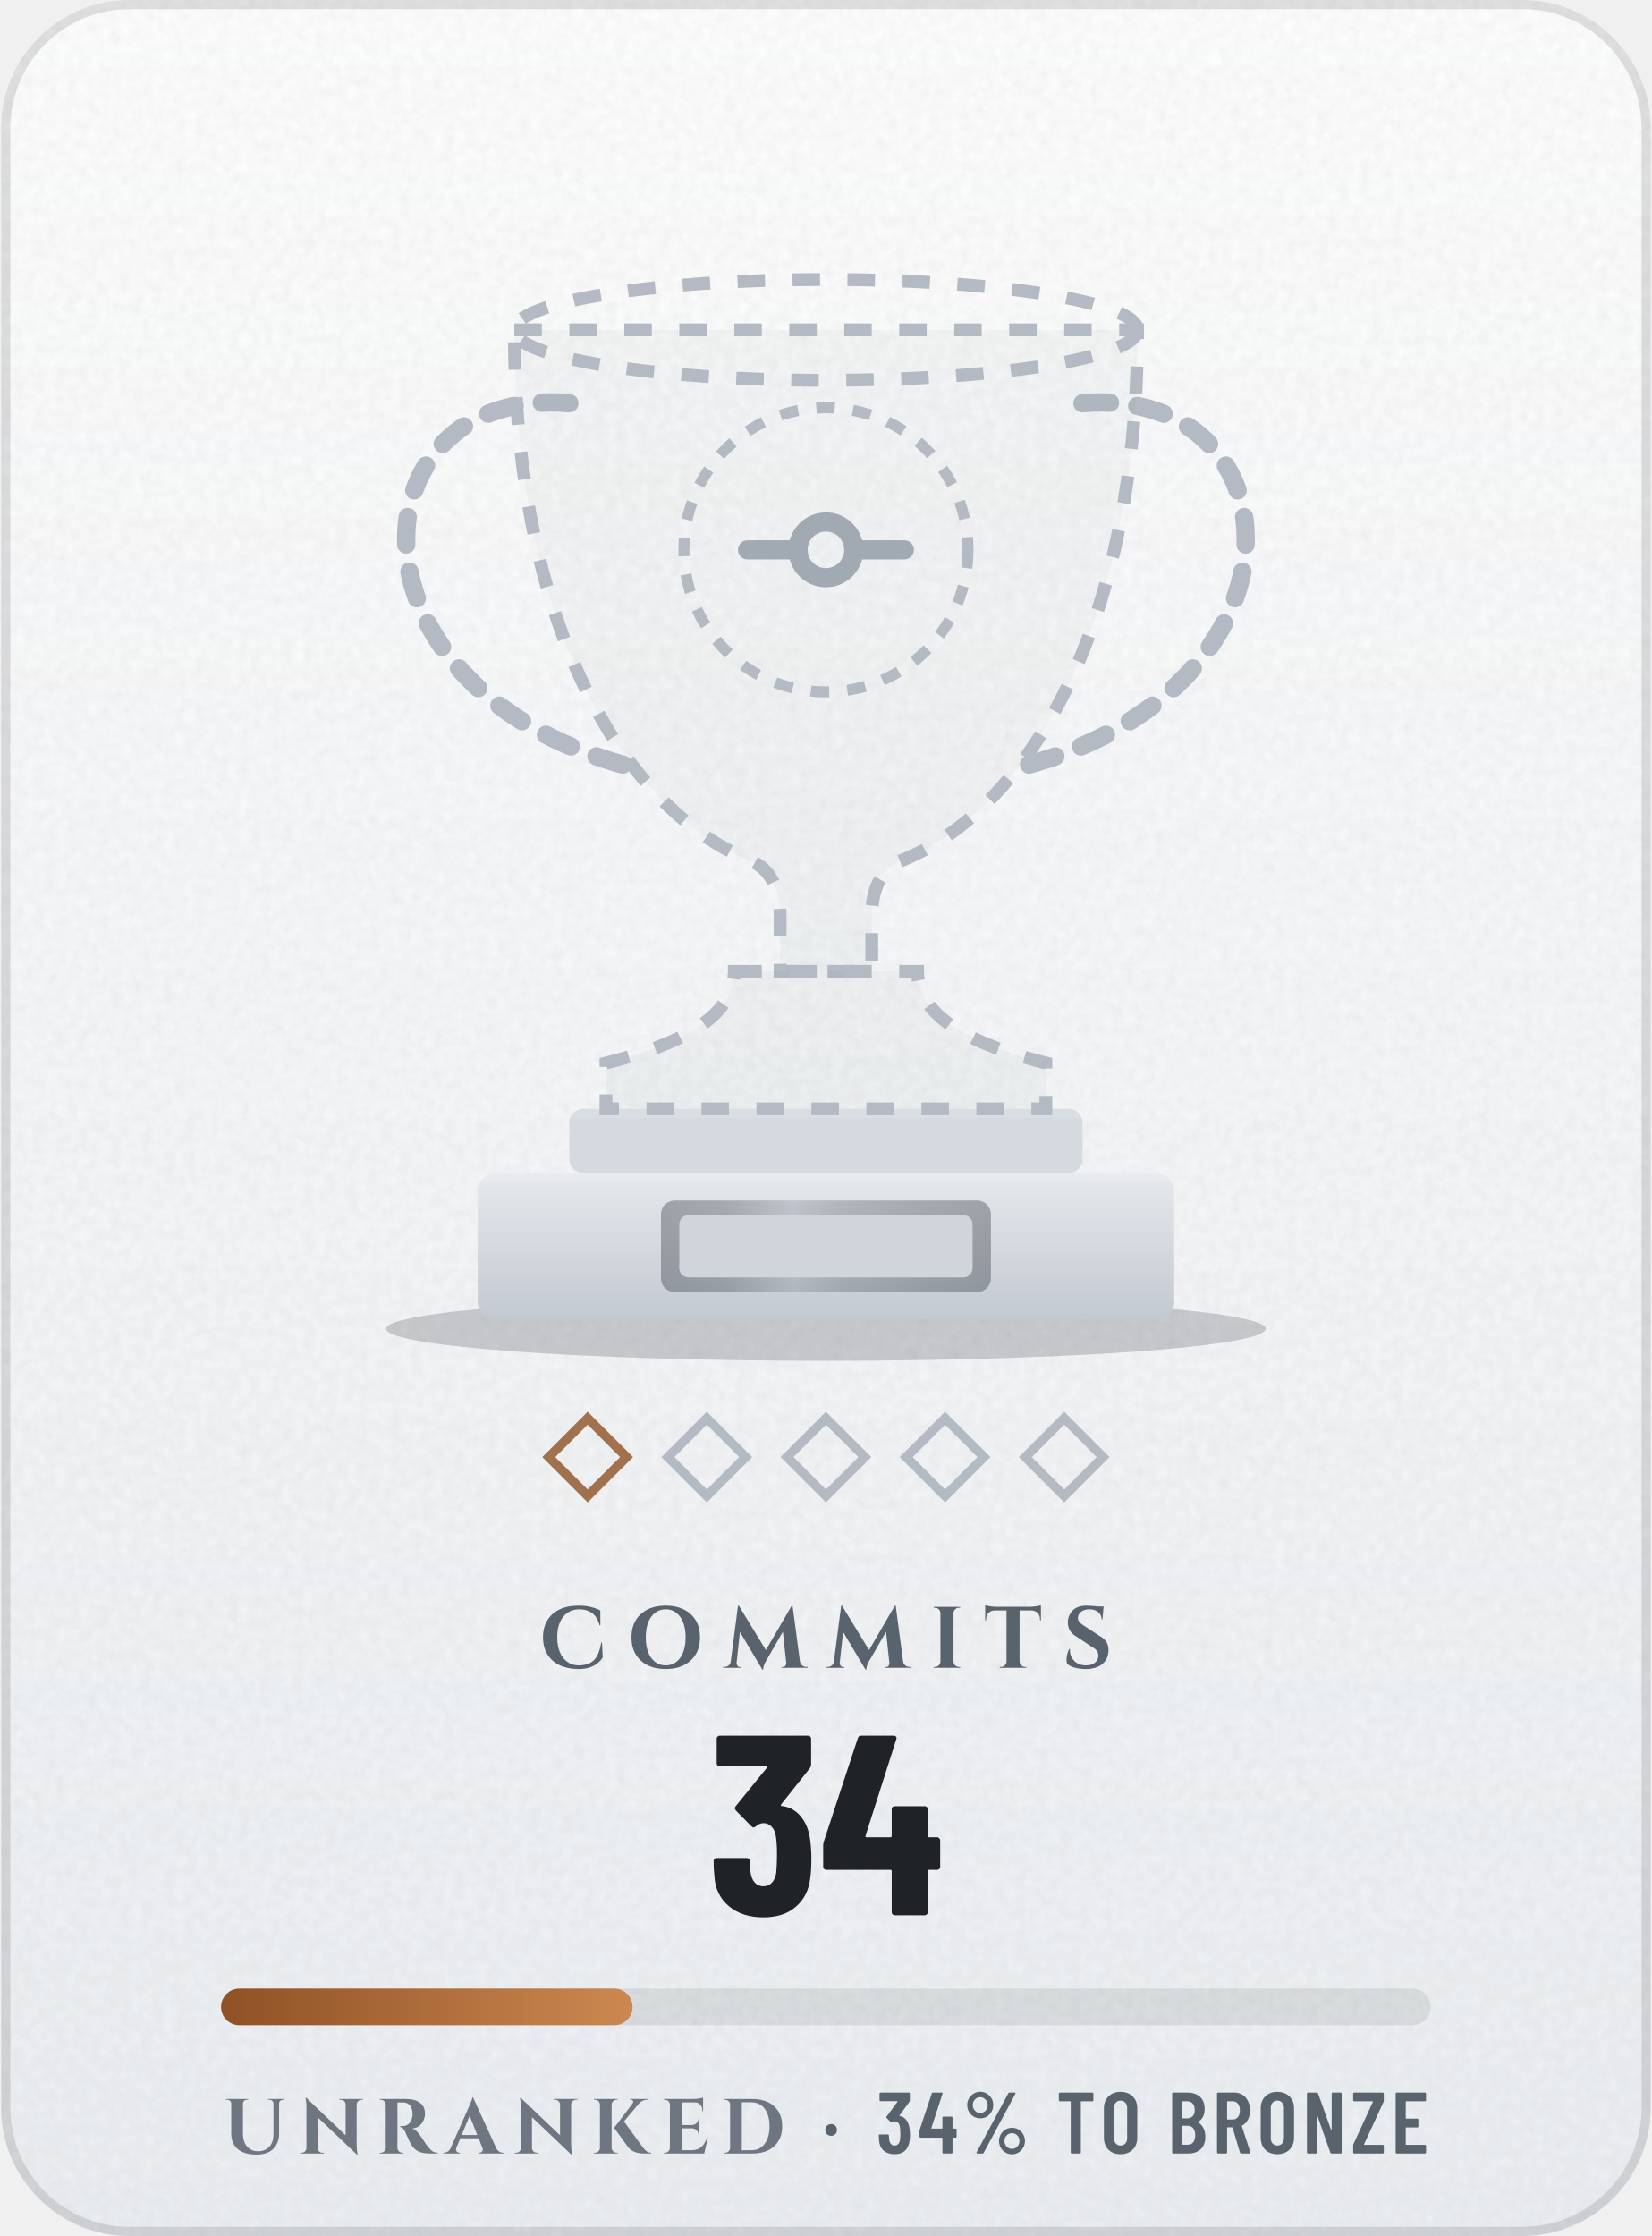
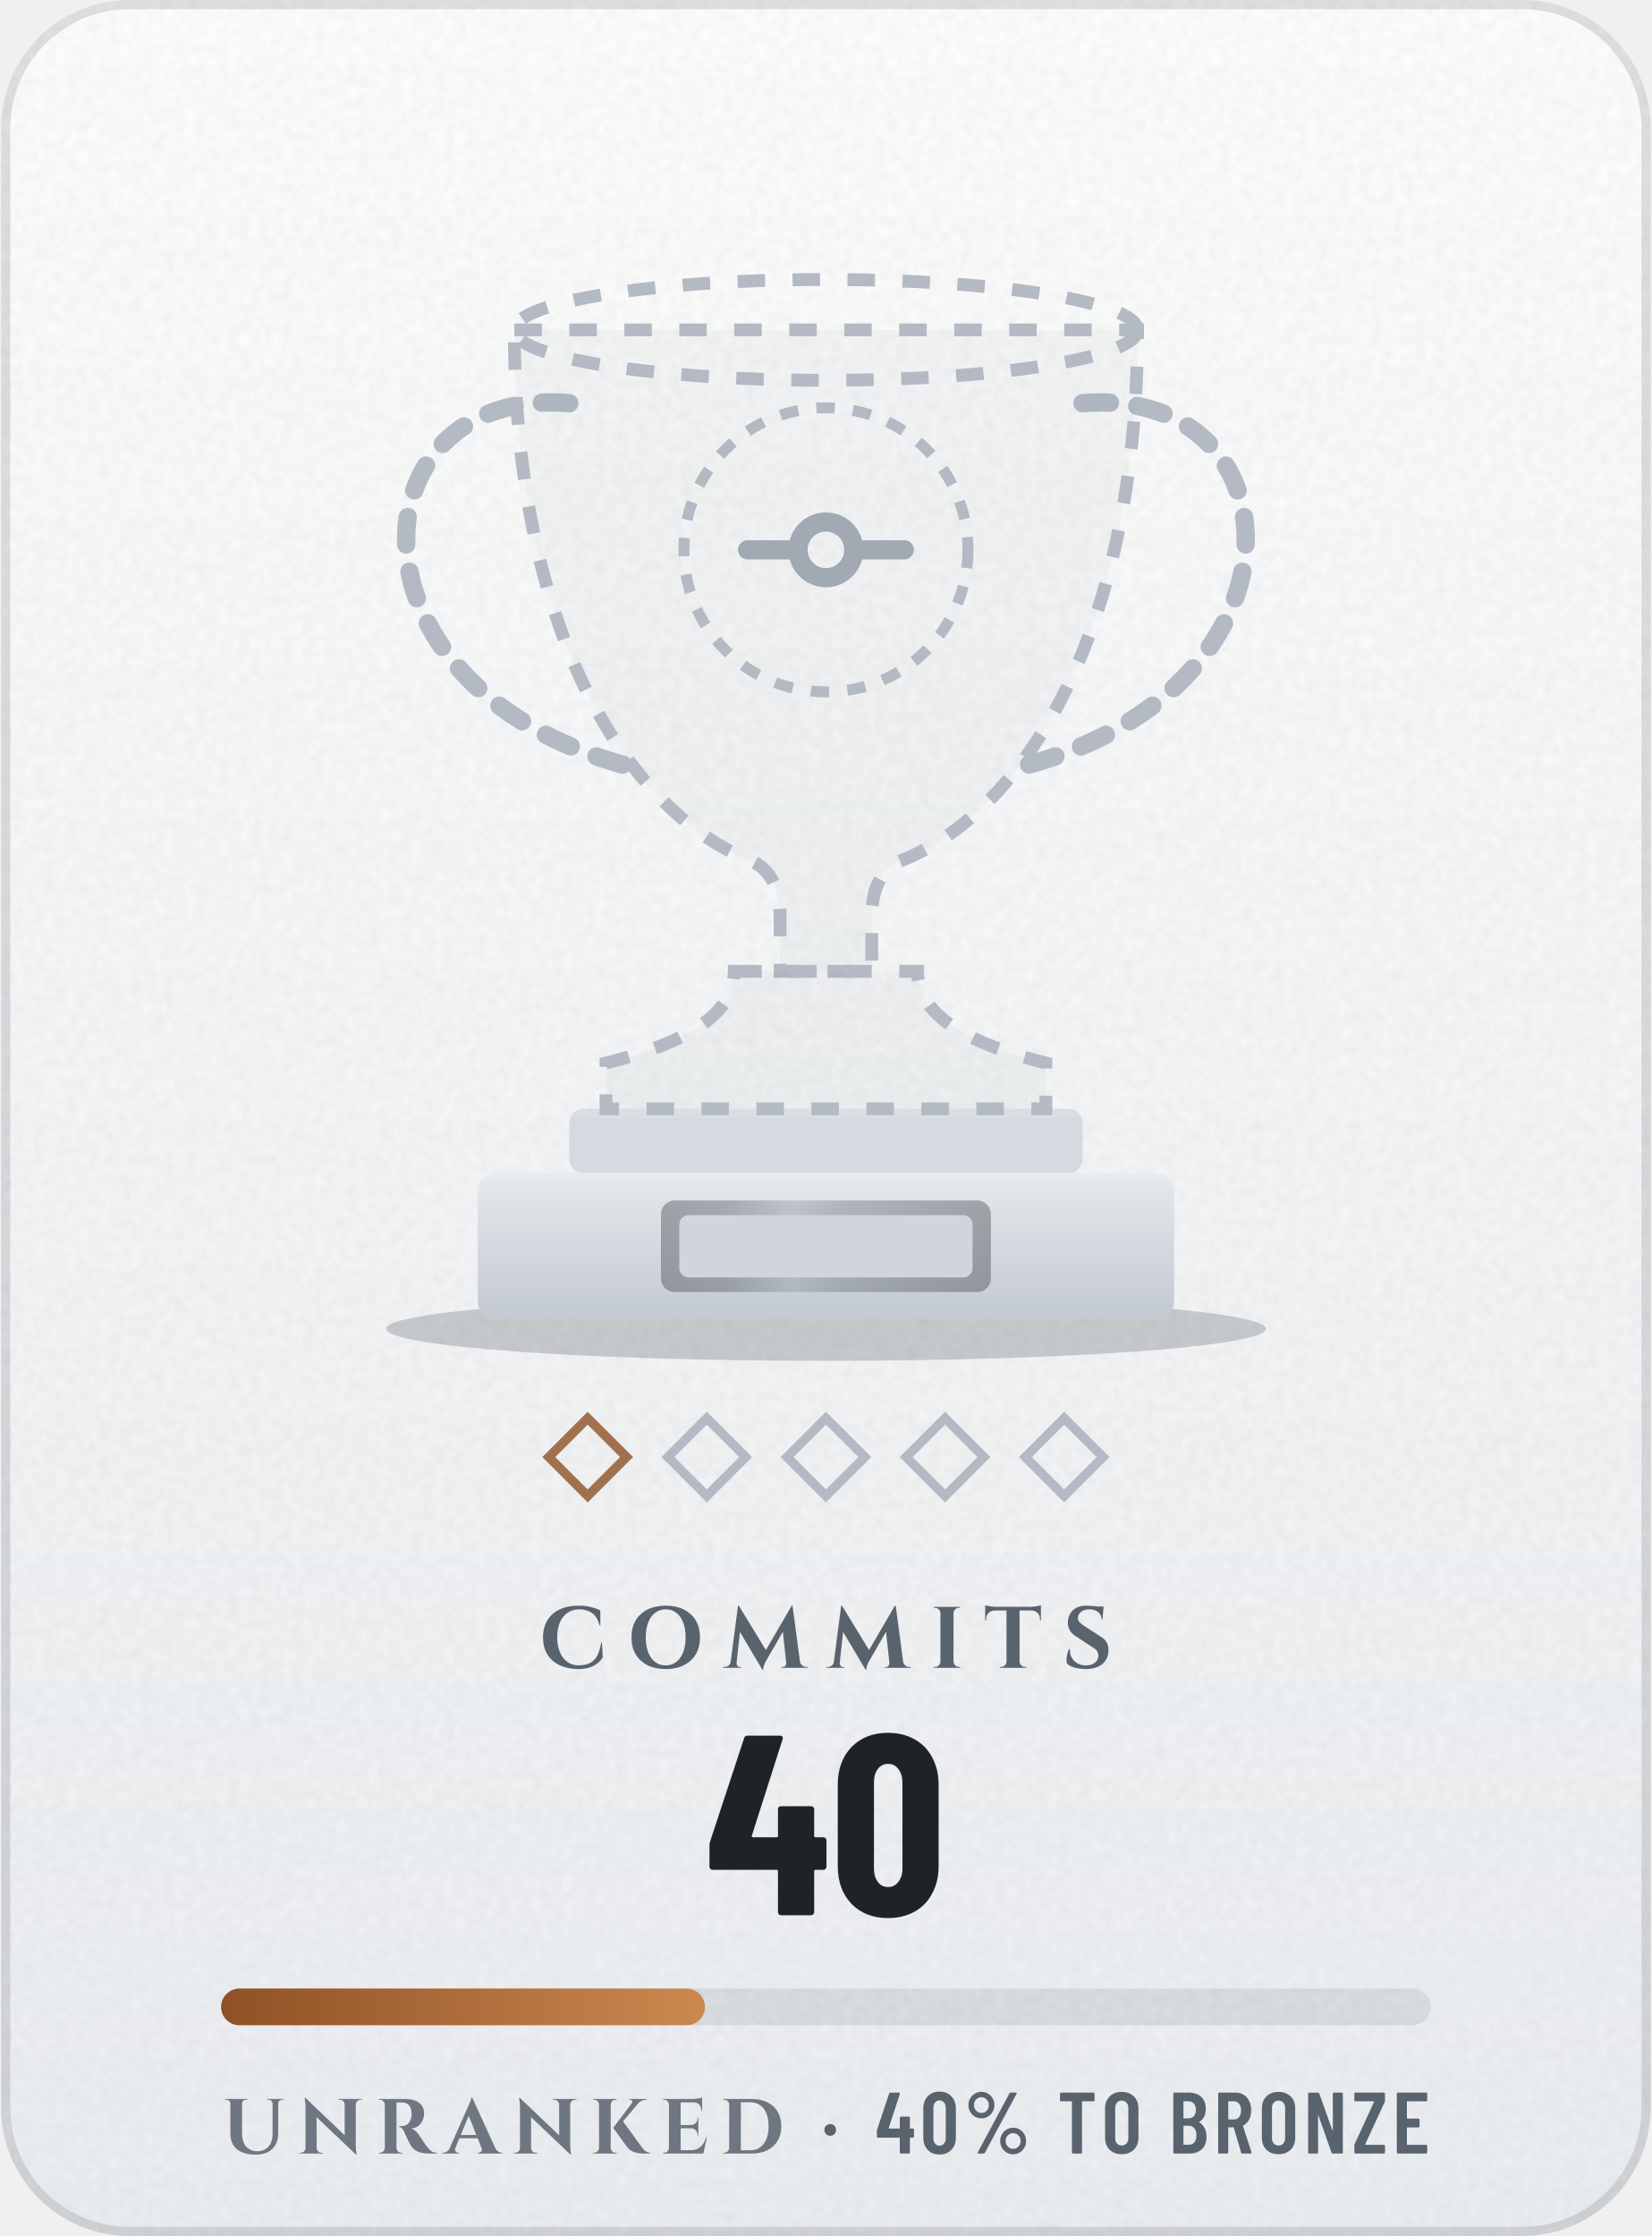
- <svg xmlns="http://www.w3.org/2000/svg" width="164" height="222" viewBox="0 0 180 244" role="img" aria-label="Commits trophy: Unranked, 34, 34% to Bronze">
+ <svg xmlns="http://www.w3.org/2000/svg" width="164" height="222" viewBox="0 0 180 244" role="img" aria-label="Commits trophy: Unranked, 40, 40% to Bronze">
  <defs>
    <linearGradient id="bg" x1="0" y1="0" x2="0" y2="1">
      <stop offset="0" stop-color="#FFFFFF" />
      <stop offset="1" stop-color="#EDF0F3" />
    </linearGradient>
    <clipPath id="card">
      <rect width="180" height="244" rx="14" />
    </clipPath>
    <filter id="grain" x="0" y="0" width="100%" height="100%">
      <feTurbulence type="fractalNoise" baseFrequency=".85" numOctaves="2" stitchTiles="stitch" />
      <feColorMatrix values="0 0 0 0 0 0 0 0 0 0 0 0 0 0 0 0 0 0 .05 0" />
    </filter>
    <radialGradient id="glow" cx=".5" cy=".5" r=".5">
      <stop offset="0" stop-color="#5A626D" stop-opacity="0" />
      <stop offset="1" stop-color="#5A626D" stop-opacity="0" />
    </radialGradient>
    <linearGradient id="mh" x1="0" y1="0" x2="1" y2="0">
      <stop offset="0" stop-color="#252A32" />
      <stop offset="0.2" stop-color="#3A414B" />
      <stop offset="0.4" stop-color="#838B96" />
      <stop offset="0.54" stop-color="#5A626D" />
      <stop offset="0.78" stop-color="#3A414B" />
      <stop offset="1" stop-color="#252A32" />
    </linearGradient>
    <linearGradient id="md" x1="0" y1="0" x2="1" y2="1">
      <stop offset="0" stop-color="#252A32" />
      <stop offset="0.2" stop-color="#3A414B" />
      <stop offset="0.4" stop-color="#838B96" />
      <stop offset="0.54" stop-color="#5A626D" />
      <stop offset="0.78" stop-color="#3A414B" />
      <stop offset="1" stop-color="#252A32" />
    </linearGradient>
    <linearGradient id="mdr" x1="1" y1="1" x2="0" y2="0">
      <stop offset="0" stop-color="#252A32" />
      <stop offset="0.2" stop-color="#3A414B" />
      <stop offset="0.4" stop-color="#838B96" />
      <stop offset="0.54" stop-color="#5A626D" />
      <stop offset="0.78" stop-color="#3A414B" />
      <stop offset="1" stop-color="#252A32" />
    </linearGradient>
    <linearGradient id="dia" x1="0" y1="0" x2="1" y2="0">
      <stop offset="0" stop-color="#2F7DD1" />
      <stop offset=".5" stop-color="#7B61E0" />
      <stop offset="1" stop-color="#C2449A" />
    </linearGradient>
    <linearGradient id="pb" x1="0" y1="0" x2="1" y2="0">
      <stop offset="0" stop-color="#8F5125" />
      <stop offset="1" stop-color="#CC8850" />
    </linearGradient>
    <linearGradient id="shg" x1="0" y1="0" x2="1" y2="0">
      <stop offset="0" stop-color="#FFFFFF" stop-opacity="0" />
      <stop offset=".5" stop-color="#FFFFFF" stop-opacity=".6" />
      <stop offset="1" stop-color="#FFFFFF" stop-opacity="0" />
    </linearGradient>
    <linearGradient id="mu" gradientUnits="userSpaceOnUse" x1="38" y1="0" x2="142" y2="0">
      <stop offset="0" stop-color="#252A32" />
      <stop offset="0.2" stop-color="#3A414B" />
      <stop offset="0.4" stop-color="#838B96" />
      <stop offset="0.54" stop-color="#5A626D" />
      <stop offset="0.78" stop-color="#3A414B" />
      <stop offset="1" stop-color="#252A32" />
    </linearGradient>
    <linearGradient id="cone" x1="0" y1="0" x2="0" y2="1">
      <stop offset="0" stop-color="#FFFFFF" stop-opacity="0" />
      <stop offset="1" stop-color="#FFFFFF" stop-opacity="0" />
    </linearGradient>
    <linearGradient id="rim" x1="0" y1="0" x2="0" y2="1">
      <stop offset="0" stop-color="#181B20" />
      <stop offset="1" stop-color="#3A414B" />
    </linearGradient>
    <linearGradient id="pl" x1="0" y1="0" x2="0" y2="1">
      <stop offset="0" stop-color="#E6E9ED" />
      <stop offset="1" stop-color="#C3C9D1" />
    </linearGradient>
    <radialGradient id="en" cx=".4" cy=".35" r=".75">
      <stop offset="0" stop-color="#60C898" />
      <stop offset=".6" stop-color="#2BB675" />
      <stop offset="1" stop-color="#135235" />
    </radialGradient>
    <clipPath id="cup">
      <path d="M56 36H124C124 70 111 89 98 94C96 95 95 97 95 100V106H85V100C85 97 84 95 82 94C69 89 56 70 56 36Z" />
      <path d="M80 106H100C100 111 106 114 114 116V121H66V116C74 114 80 111 80 106Z" />
    </clipPath>
  </defs>
  <g clip-path="url(#card)">
    <rect width="180" height="244" fill="url(#bg)" />
    <rect width="180" height="244" filter="url(#grain)" />
  </g>
  <rect x=".5" y=".5" width="179" height="243" rx="13.5" fill="none" stroke="#1F2328" stroke-opacity=".13" />
  <circle cx="90" cy="72" r="64" fill="url(#glow)" />
  <ellipse cx="90" cy="145" rx="48" ry="3.5" fill="#1F2328" fill-opacity=".2" />
  <rect x="62" y="121" width="56" height="7" rx="1.5" fill="#D5DAE0" />
  <rect x="62" y="121" width="56" height="1" fill="#FFFFFF" fill-opacity=".1" />
  <rect x="52" y="128" width="76" height="16" rx="2" fill="url(#pl)" />
  <rect x="52" y="128" width="76" height="1" fill="#FFFFFF" fill-opacity=".12" />
  <rect x="72" y="131" width="36" height="10" rx="1.5" fill="url(#mh)" opacity="0.35" />
  <rect x="74" y="132.6" width="32" height="6.8" rx="1" fill="#D0D5DB" />
  <path d="M62 44C38 42 36 76 70 84M118 44C142 42 144 76 110 84" fill="none" stroke="#B3BAC3" stroke-width="2" stroke-dasharray="3 3" stroke-linecap="round" />
  <path d="M56 36H124C124 70 111 89 98 94C96 95 95 97 95 100V106H85V100C85 97 84 95 82 94C69 89 56 70 56 36Z" fill="#1F2328" fill-opacity=".03" stroke="#B3BAC3" stroke-width="1.4" stroke-dasharray="3 3" />
  <path d="M80 106H100C100 111 106 114 114 116V121H66V116C74 114 80 111 80 106Z" fill="#1F2328" fill-opacity=".03" stroke="#B3BAC3" stroke-width="1.4" stroke-dasharray="3 3" />
  <ellipse cx="90" cy="36" rx="34" ry="5.5" fill="none" stroke="#B3BAC3" stroke-width="1.4" stroke-dasharray="3 3" />
  <circle cx="90" cy="60" r="15.5" fill="none" stroke="#B3BAC3" stroke-width="1.2" stroke-dasharray="2 2" />
  <g transform="translate(78.6 48.6) scale(0.95)" fill="none" stroke="#A1A9B3" stroke-width="2.2" stroke-linecap="round" stroke-linejoin="round">
    <circle cx="12" cy="12" r="3.2" />
    <path d="M3 12h5.8M15.2 12H21" />
  </g>
  <rect x="-3" y="-3" width="6" height="6" transform="translate(64 159) rotate(45)" fill="none" stroke="#8F5125" stroke-opacity=".8" />
  <rect x="-3" y="-3" width="6" height="6" transform="translate(77 159) rotate(45)" fill="none" stroke="#B3BAC3" stroke-opacity="1" />
  <rect x="-3" y="-3" width="6" height="6" transform="translate(90 159) rotate(45)" fill="none" stroke="#B3BAC3" stroke-opacity="1" />
  <rect x="-3" y="-3" width="6" height="6" transform="translate(103 159) rotate(45)" fill="none" stroke="#B3BAC3" stroke-opacity="1" />
  <rect x="-3" y="-3" width="6" height="6" transform="translate(116 159) rotate(45)" fill="none" stroke="#B3BAC3" stroke-opacity="1" />
  <g transform="translate(58.7 182) scale(0.0095 -0.0095)" fill="#59636E">
    <use href="#s67" x="0" />
    <use href="#s79" x="1012" />
    <use href="#s77" x="2122" />
    <use href="#s77" x="3307" />
    <use href="#s73" x="4491" />
    <use href="#s84" x="5110" />
    <use href="#s83" x="6008" />
  </g>
-   <g transform="translate(77.1 209) scale(0.028 -0.028)" fill="#1F2328">
-     <use href="#n51" x="0" />
-     <use href="#n52" x="436" />
+   <g transform="translate(76.9 209) scale(0.028 -0.028)" fill="#1F2328">
+     <use href="#n52" x="0" />
+     <use href="#n48" x="484" />
  </g>
  <rect x="24" y="217" width="132" height="4" rx="2" fill="#1F2328" fill-opacity=".09" />
-   <rect x="24" y="217" width="44.9" height="4" rx="2" fill="url(#pb)" />
-   <g transform="translate(24.2 235) scale(0.0085 -0.0085)" fill="#6E7781">
+   <rect x="24" y="217" width="52.8" height="4" rx="2" fill="url(#pb)" />
+   <g transform="translate(24.1 235) scale(0.0085 -0.0085)" fill="#6E7781">
    <use href="#s85" x="0" />
    <use href="#s78" x="962" />
    <use href="#s82" x="1968" />
    <use href="#s65" x="2857" />
    <use href="#s78" x="3715" />
    <use href="#s75" x="4721" />
    <use href="#s69" x="5619" />
    <use href="#s68" x="6392" />
  </g>
-   <g transform="translate(89.6 235) scale(0.009 -0.009)" fill="#59636E">
+   <g transform="translate(89.5 235) scale(0.009 -0.009)" fill="#59636E">
    <use href="#m183" x="0" />
  </g>
-   <g transform="translate(95.5 235) scale(0.0095 -0.0095)" fill="#59636E">
-     <use href="#m51" x="0" />
-     <use href="#m52" x="479" />
-     <use href="#m37" x="990" />
-     <use href="#m84" x="2068" />
-     <use href="#m79" x="2572" />
-     <use href="#m66" x="3344" />
-     <use href="#m82" x="3859" />
-     <use href="#m79" x="4373" />
-     <use href="#m78" x="4892" />
-     <use href="#m90" x="5452" />
-     <use href="#m69" x="5911" />
+   <g transform="translate(95.4 235) scale(0.0095 -0.0095)" fill="#59636E">
+     <use href="#m52" x="0" />
+     <use href="#m48" x="512" />
+     <use href="#m37" x="1014" />
+     <use href="#m84" x="2092" />
+     <use href="#m79" x="2596" />
+     <use href="#m66" x="3368" />
+     <use href="#m82" x="3883" />
+     <use href="#m79" x="4397" />
+     <use href="#m78" x="4916" />
+     <use href="#m90" x="5476" />
+     <use href="#m69" x="5935" />
  </g>
  <defs>
    <path id="m37" d="M54 557Q54 598 74 633Q94 668 128 688Q163 709 204 709Q244 709 278 688Q313 668 333 633Q353 598 353 557Q353 515 333 480Q313 445 279 424Q245 404 204 404Q163 404 128 424Q94 445 74 480Q54 515 54 557ZM162 14 526 692Q530 700 541 700H599Q606 700 608 696Q610 692 607 686L243 8Q239 0 228 0H170Q163 0 161 4Q159 8 162 14ZM289 557Q289 594 264 620Q239 647 204 647Q168 647 143 621Q118 595 118 557Q118 519 143 492Q168 466 204 466Q240 466 264 492Q289 519 289 557ZM419 144Q419 185 439 220Q459 255 493 276Q527 296 568 296Q609 296 643 276Q677 255 697 220Q717 185 717 144Q717 102 697 67Q677 32 643 12Q609 -9 568 -9Q527 -9 493 12Q459 32 439 67Q419 102 419 144ZM654 144Q654 182 629 208Q604 234 568 234Q532 234 507 208Q482 182 482 144Q482 106 507 80Q532 53 568 53Q604 53 629 80Q654 106 654 144Z" />
-     <path id="m51" d="M387 218Q387 169 380 134Q368 66 326 29Q283 -8 210 -8Q134 -8 86 32Q38 73 32 143Q30 165 28 207Q28 219 40 219H132Q144 219 144 207Q146 173 148 156Q153 125 169 108Q185 92 210 92Q234 92 250 108Q266 123 271 152Q276 182 276 230Q276 281 269 315Q263 341 248 355Q233 369 210 369Q195 369 183 360Q177 356 174 356Q172 356 166 360L119 408Q115 412 115 417Q115 421 118 425L243 595Q245 597 244 599Q242 601 239 601H49Q44 601 40 604Q37 608 37 613V688Q37 693 40 696Q44 700 49 700H373Q378 700 382 696Q385 693 385 688V609Q385 602 380 594L266 438Q262 432 268 431Q309 426 338 392Q368 358 378 307Q387 267 387 218Z" />
+     <path id="m48" d="M38 183V517Q38 604 89 658Q140 711 224 711Q309 711 360 658Q412 604 412 517V183Q412 96 360 42Q309 -11 224 -11Q140 -11 89 42Q38 96 38 183ZM296 176V524Q296 563 276 586Q257 610 224 610Q192 610 173 586Q154 563 154 524V176Q154 137 173 114Q192 90 224 90Q257 90 276 114Q296 137 296 176Z" />
    <path id="m52" d="M443 275V194Q443 189 440 186Q436 182 431 182H401Q396 182 396 177V12Q396 7 392 4Q389 0 384 0H292Q287 0 284 4Q280 7 280 12V177Q280 182 275 182H29Q24 182 20 186Q17 189 17 194V259Q17 268 19 274L158 690Q161 700 171 700H271Q277 700 280 696Q283 693 281 686L153 293Q152 287 157 287H275Q280 287 280 292V412Q280 417 284 420Q287 424 292 424H384Q389 424 392 420Q396 417 396 412V292Q396 287 401 287H431Q436 287 440 284Q443 280 443 275Z" />
    <path id="m66" d="M242 0H66Q61 0 58 4Q54 7 54 12V688Q54 693 58 696Q61 700 66 700H224Q319 700 373 652Q427 604 427 512Q427 409 354 365Q349 362 352 359Q391 334 413 292Q435 250 435 192Q435 100 382 50Q328 0 242 0ZM170 595V409Q170 404 175 404H226Q267 404 290 429Q313 454 313 500Q313 548 290 574Q267 600 226 600H175Q170 600 170 595ZM319 208Q319 260 296 290Q273 319 233 319H175Q170 319 170 314V106Q170 101 175 101H233Q273 101 296 129Q319 157 319 208Z" />
    <path id="m69" d="M391 600H175Q170 600 170 595V406Q170 401 175 401H303Q308 401 312 398Q315 394 315 389V312Q315 307 312 304Q308 300 303 300H175Q170 300 170 295V105Q170 100 175 100H391Q396 100 400 96Q403 93 403 88V12Q403 7 400 4Q396 0 391 0H66Q61 0 58 4Q54 7 54 12V688Q54 693 58 696Q61 700 66 700H391Q396 700 400 696Q403 693 403 688V612Q403 607 400 604Q396 600 391 600Z" />
    <path id="m78" d="M350 700H441Q446 700 450 696Q453 693 453 688V12Q453 7 450 4Q446 0 441 0H336Q326 0 323 10L174 434Q173 437 170 436Q168 436 168 433L169 12Q169 7 166 4Q162 0 157 0H66Q61 0 58 4Q54 7 54 12V688Q54 693 58 696Q61 700 66 700H169Q179 700 182 690L332 269Q333 266 336 266Q338 267 338 270V688Q338 693 342 696Q345 700 350 700Z" />
    <path id="m79" d="M42 182V518Q42 604 94 656Q147 708 233 708Q319 708 372 656Q425 604 425 518V182Q425 96 372 44Q319 -8 233 -8Q147 -8 94 44Q42 96 42 182ZM309 177V523Q309 561 288 584Q267 608 233 608Q199 608 178 584Q158 561 158 523V177Q158 139 178 116Q199 92 233 92Q267 92 288 116Q309 139 309 177Z" />
    <path id="m82" d="M318 10 233 297Q231 301 228 301H175Q170 301 170 296V12Q170 7 166 4Q163 0 158 0H66Q61 0 58 4Q54 7 54 12V688Q54 693 58 696Q61 700 66 700H254Q307 700 348 674Q388 649 410 602Q433 556 433 496Q433 434 409 389Q385 344 342 321Q338 320 339 315L437 14Q438 12 438 9Q438 0 427 0H331Q321 0 318 10ZM170 595V396Q170 391 175 391H236Q272 391 294 419Q317 447 317 495Q317 543 294 572Q272 600 236 600H175Q170 600 170 595Z" />
    <path id="m84" d="M425 688V612Q425 607 422 604Q418 600 413 600H286Q281 600 281 595V12Q281 7 278 4Q274 0 269 0H177Q172 0 168 4Q165 7 165 12V595Q165 600 160 600H40Q35 600 32 604Q28 607 28 612V688Q28 693 32 696Q35 700 40 700H413Q418 700 422 696Q425 693 425 688Z" />
    <path id="m90" d="M25 12V92Q25 100 28 107L252 594Q253 596 252 598Q251 600 249 600H37Q32 600 28 604Q25 607 25 612V688Q25 693 28 696Q32 700 37 700H365Q370 700 374 696Q377 693 377 688V608Q377 601 374 593L150 106Q149 104 150 102Q151 100 153 100H365Q370 100 374 96Q377 93 377 88V12Q377 7 374 4Q370 0 365 0H37Q32 0 28 4Q25 7 25 12Z" />
    <path id="m183" d="M37 286Q37 317 57 337Q77 357 108 357Q139 357 158 337Q178 317 178 286Q178 255 158 235Q138 215 108 215Q77 215 57 235Q37 255 37 286Z" />
-     <path id="n51" d="M404 222Q404 178 400 147Q392 75 344 34Q297 -8 217 -8Q134 -8 82 36Q30 80 26 153Q23 180 23 211Q23 223 35 223H152Q164 223 164 211Q164 188 167 168Q170 142 183 128Q196 113 217 113Q237 113 250 127Q263 141 267 165Q270 200 270 237Q270 284 265 311Q261 334 248 346Q236 359 217 359Q202 359 187 346Q181 342 179 342Q175 342 170 347L110 408Q106 412 106 417Q106 421 109 425L230 574Q232 576 231 578Q230 580 227 580H47Q42 580 38 584Q35 587 35 592V688Q35 693 38 696Q42 700 47 700H391Q396 700 400 696Q403 693 403 688V588Q403 580 398 573L286 432Q285 430 285 428Q285 426 287 426Q331 422 362 386Q392 350 399 296Q404 258 404 222Z" />
+     <path id="n48" d="M30 191V509Q30 600 84 656Q138 711 226 711Q284 711 329 686Q374 661 398 615Q423 569 423 509V191Q423 131 398 85Q374 39 329 14Q284 -11 226 -11Q138 -11 84 44Q30 100 30 191ZM282 183V517Q282 550 266 570Q251 590 226 590Q201 590 186 570Q171 550 171 517V183Q171 150 186 130Q201 110 226 110Q251 110 266 130Q282 150 282 183Z" />
    <path id="n52" d="M470 292V189Q470 184 466 180Q463 177 458 177H427Q422 177 422 172V12Q422 7 418 4Q415 0 410 0H293Q288 0 284 4Q281 7 281 12V172Q281 177 276 177H26Q21 177 18 180Q14 184 14 189V271Q14 280 16 286L149 690Q152 700 162 700H289Q295 700 298 696Q301 693 299 686L179 310Q178 304 183 304H276Q281 304 281 309V413Q281 418 284 422Q288 425 293 425H410Q415 425 418 422Q422 418 422 413V309Q422 304 427 304H458Q463 304 466 300Q470 297 470 292Z" />
    <path id="s65" d="M354 720 656 60Q671 36 690 25Q714 10 737 10H745V0H427V10H436Q456 10 471 26Q486 43 474 73L425 196H190L138 69Q132 52 136 39Q141 25 153 18Q165 10 177 10H186V0H-28V10H-19Q4 10 29 25Q48 36 62 60L296 589Q299 595 306 612Q314 628 322 649Q331 670 338 690Q345 709 345 720ZM208 238H408L310 484Z" />
    <path id="s67" d="M722 292 731 120Q709 83 672 53Q635 23 580 4Q525 -14 450 -14Q328 -13 236 30Q145 74 95 155Q45 236 45 351Q45 463 94 544Q143 626 234 670Q326 714 453 714Q533 714 596 698Q660 682 703 659L704 488H695Q668 587 607 630Q546 672 464 672Q384 672 327 633Q270 594 239 523Q208 452 208 353Q208 254 238 182Q267 110 322 70Q376 30 450 28Q527 28 580 53Q633 78 666 136Q698 194 714 292Z" />
    <path id="s68" d="M405 700Q523 700 609 658Q695 615 742 536Q788 458 788 350Q788 242 742 164Q695 85 609 42Q523 0 405 0H42V10H55Q81 10 100 28Q118 47 119 73V627Q119 653 100 672Q81 690 55 690H43L42 700ZM269 658V42H393Q465 42 517 80Q569 117 597 186Q625 255 625 350Q625 445 597 514Q569 583 517 620Q465 658 393 658Z" />
    <path id="s69" d="M606 205 560 0H42V10H55Q81 10 100 28Q118 47 119 73V627Q118 653 100 672Q81 690 55 690H42V700H423Q445 700 470 703Q494 706 515 710Q536 714 545 718V543H535V555Q535 601 508 629Q484 653 447 657H269V366H401Q438 367 462 392Q486 416 486 453V460H496V230H486V238Q486 275 462 299Q438 323 401 324H269V43H400Q450 43 488 62Q526 82 553 118Q580 155 596 205Z" />
    <path id="s73" d="M119 73V627Q118 653 100 672Q81 690 55 690H42V700H346V690H333Q307 690 288 672Q270 653 269 627V73Q270 47 288 28Q307 10 333 10H346V0H42V10H55Q81 10 100 28Q118 47 119 73Z" />
    <path id="s75" d="M119 73V627Q118 653 100 672Q81 690 55 690H42V700H346V690H333Q307 690 288 672Q270 653 269 627V73Q270 47 288 28Q307 10 333 10H346V0H42V10H55Q81 10 100 28Q118 47 119 73ZM734 700V691H730Q697 691 669 678Q645 666 627 650L427 412L675 72Q698 42 722 26Q746 11 777 10V0H695Q684 0 658 1Q633 2 601 9Q569 16 536 34Q504 51 480 83Q475 90 460 110Q445 130 425 158Q405 186 384 216Q362 245 343 271Q324 297 313 314L301 330L540 646Q551 662 543 676Q535 691 515 691H505V700Z" />
    <path id="s77" d="M780 714H789L875 68Q881 42 900 27Q921 10 947 10H963V0H663V9H678Q695 9 706 22Q717 36 717 52V55L678 414L491 90L481 73Q471 55 462 30Q452 5 452 -20H442L185 412L146 55V52Q146 36 158 22Q169 9 185 9H200V0H-9V10H7Q34 10 55 27Q73 40 78 64L163 714H172L483 204Z" />
    <path id="s78" d="M108 715 613 234V629Q612 655 594 672Q577 690 551 690H532V700H835V690H817Q792 690 774 672Q756 655 755 629V114Q755 77 758 48Q761 18 764 2L767 -14H758L252 467L253 71Q253 46 271 28Q289 10 314 10H333V0H30V10H49Q74 10 92 28Q110 46 110 71V590Q110 646 104 681L98 715Z" />
    <path id="s79" d="M442 714Q562 714 650 670Q739 625 788 544Q836 463 836 350Q836 238 788 156Q739 75 650 30Q562 -14 442 -14Q322 -14 234 30Q145 75 97 156Q49 237 49 350Q49 462 97 544Q145 625 234 670Q322 714 442 714ZM442 28Q513 28 564 68Q615 107 643 179Q671 251 671 350Q671 449 643 521Q615 593 564 632Q513 672 442 672Q372 672 320 632Q269 593 241 521Q213 449 213 350Q213 251 241 179Q269 107 320 68Q372 28 442 28Z" />
    <path id="s82" d="M122 73V627Q121 653 102 672Q84 690 58 690H45V700H388Q433 700 476 690Q519 680 552 658Q586 636 606 600Q626 564 626 511Q626 469 608 428Q591 386 555 356Q519 327 462 321Q494 311 520 285Q547 259 564 233Q565 231 576 215Q586 199 602 176Q617 152 634 128Q651 104 665 86Q687 59 705 42Q723 26 743 18Q763 11 789 10V0H691Q637 0 593 10Q549 19 515 42Q481 65 456 104Q448 116 438 134Q429 153 419 174Q409 195 400 214Q390 234 383 250Q376 266 373 275Q360 307 342 323Q325 339 305 342V352H336Q363 352 388 363Q414 374 434 399Q454 424 462 468Q464 477 466 489Q467 501 466 516Q463 588 430 622Q397 655 348 656Q334 657 318 656Q301 656 288 656H272V73Q272 47 291 28Q310 10 336 10H348V0H45V10H58Q84 10 102 28Q121 47 122 73Z" />
    <path id="s83" d="M277 714Q297 714 326 712Q356 710 388 707Q399 705 409 704H476L475 692Q475 692 475 692L463 557H453Q453 609 414 640Q376 672 312 672Q254 672 218 644Q183 616 181 576Q180 546 200 524Q220 502 251 483L442 359Q488 333 512 291Q535 249 532 193Q527 95 457 40Q387 -14 267 -14Q223 -14 182 -6Q140 1 108 14Q76 28 57 47Q49 69 50 100Q51 131 60 163Q68 195 81 216H90Q86 165 108 122Q131 78 174 52Q218 27 278 28Q344 29 380 62Q416 94 416 140Q416 171 398 196Q379 221 337 244L162 360Q109 390 85 437Q61 484 66 539Q71 591 97 630Q123 670 168 692Q214 714 277 714Z" />
    <path id="s84" d="M654 719V544L644 545V556Q644 603 616 630Q589 658 542 659H409V73Q410 47 428 28Q447 10 473 10H486V0H182V10H195Q221 10 240 28Q258 47 259 73V659H125Q79 658 52 630Q24 603 24 556V545L14 544V719Q24 715 44 711Q65 707 90 704Q115 701 136 701H532Q554 701 578 704Q603 707 624 711Q645 715 654 719Z" />
    <path id="s85" d="M326 700V690H310Q288 690 272 676Q257 662 257 640V260Q257 189 280 137Q304 85 348 57Q391 29 451 29Q512 29 556 56Q601 82 625 131Q649 180 649 247V640Q649 662 634 676Q618 690 596 690H580V700H790V690H774Q752 690 736 676Q721 662 721 640V253Q721 171 686 111Q652 51 588 18Q523 -14 432 -14Q326 -14 253 18Q180 51 144 110Q107 170 107 252V640Q107 662 92 676Q76 690 54 690H38V700Z" />
  </defs>
</svg>
